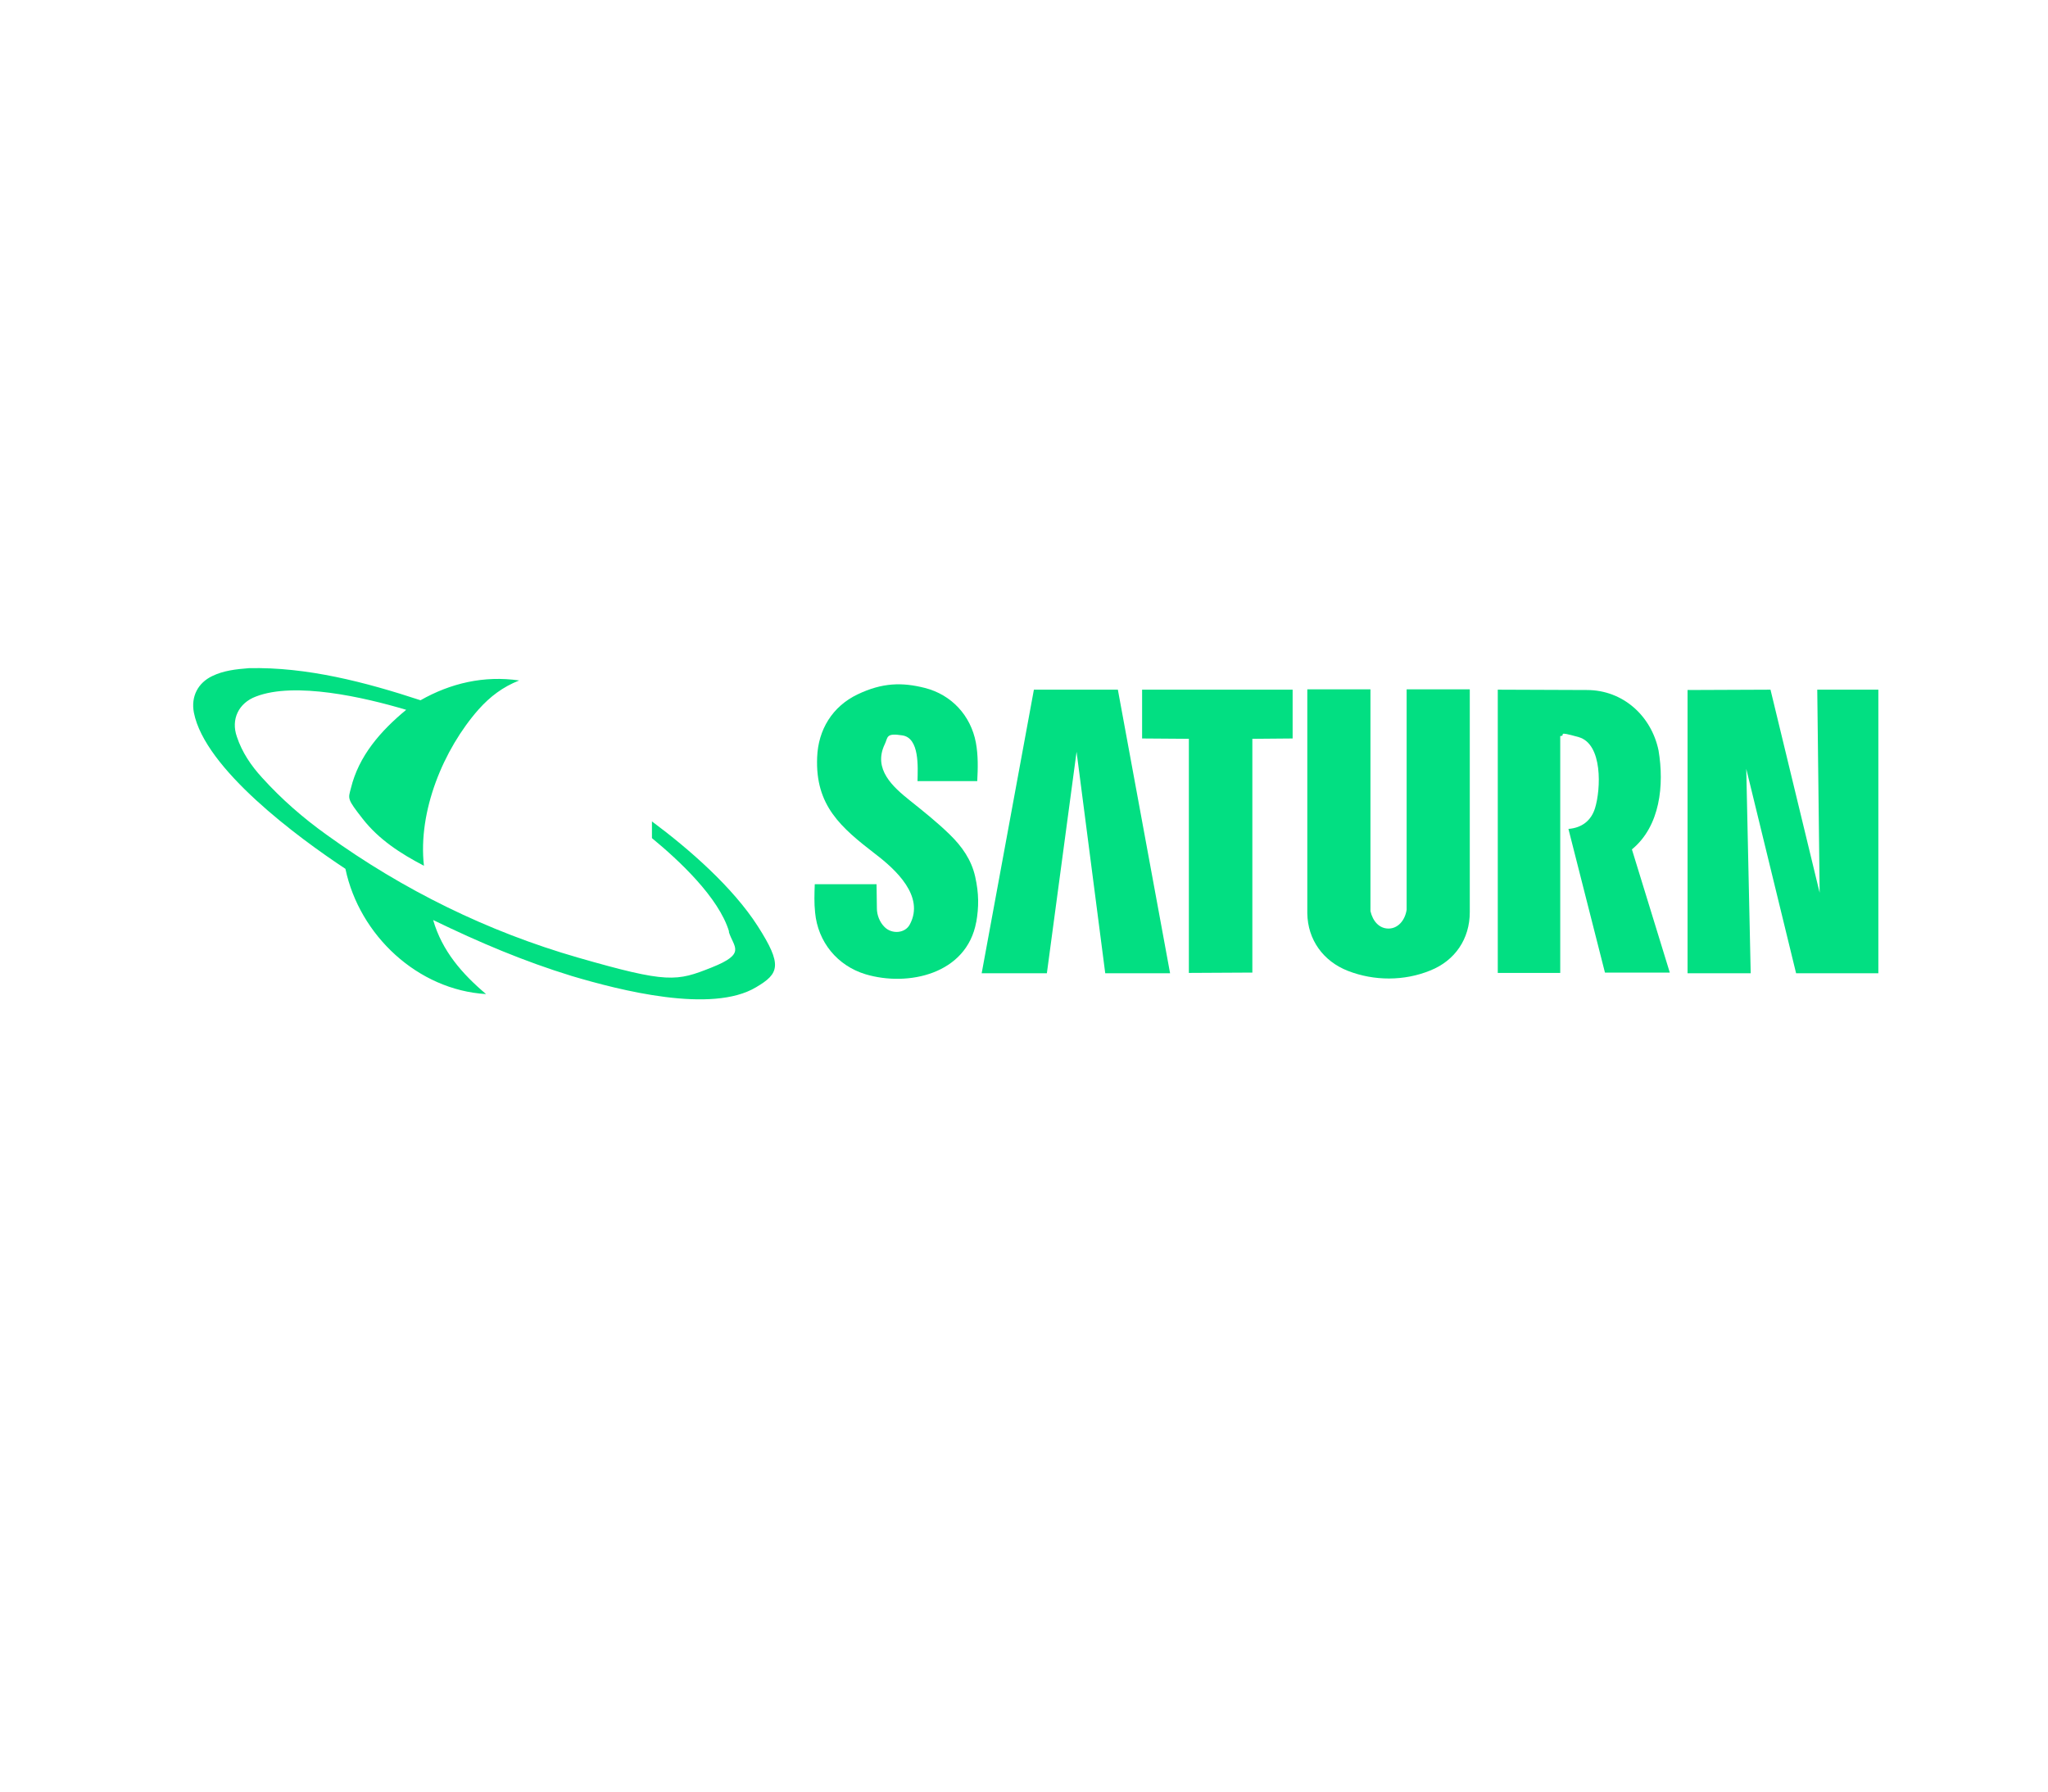
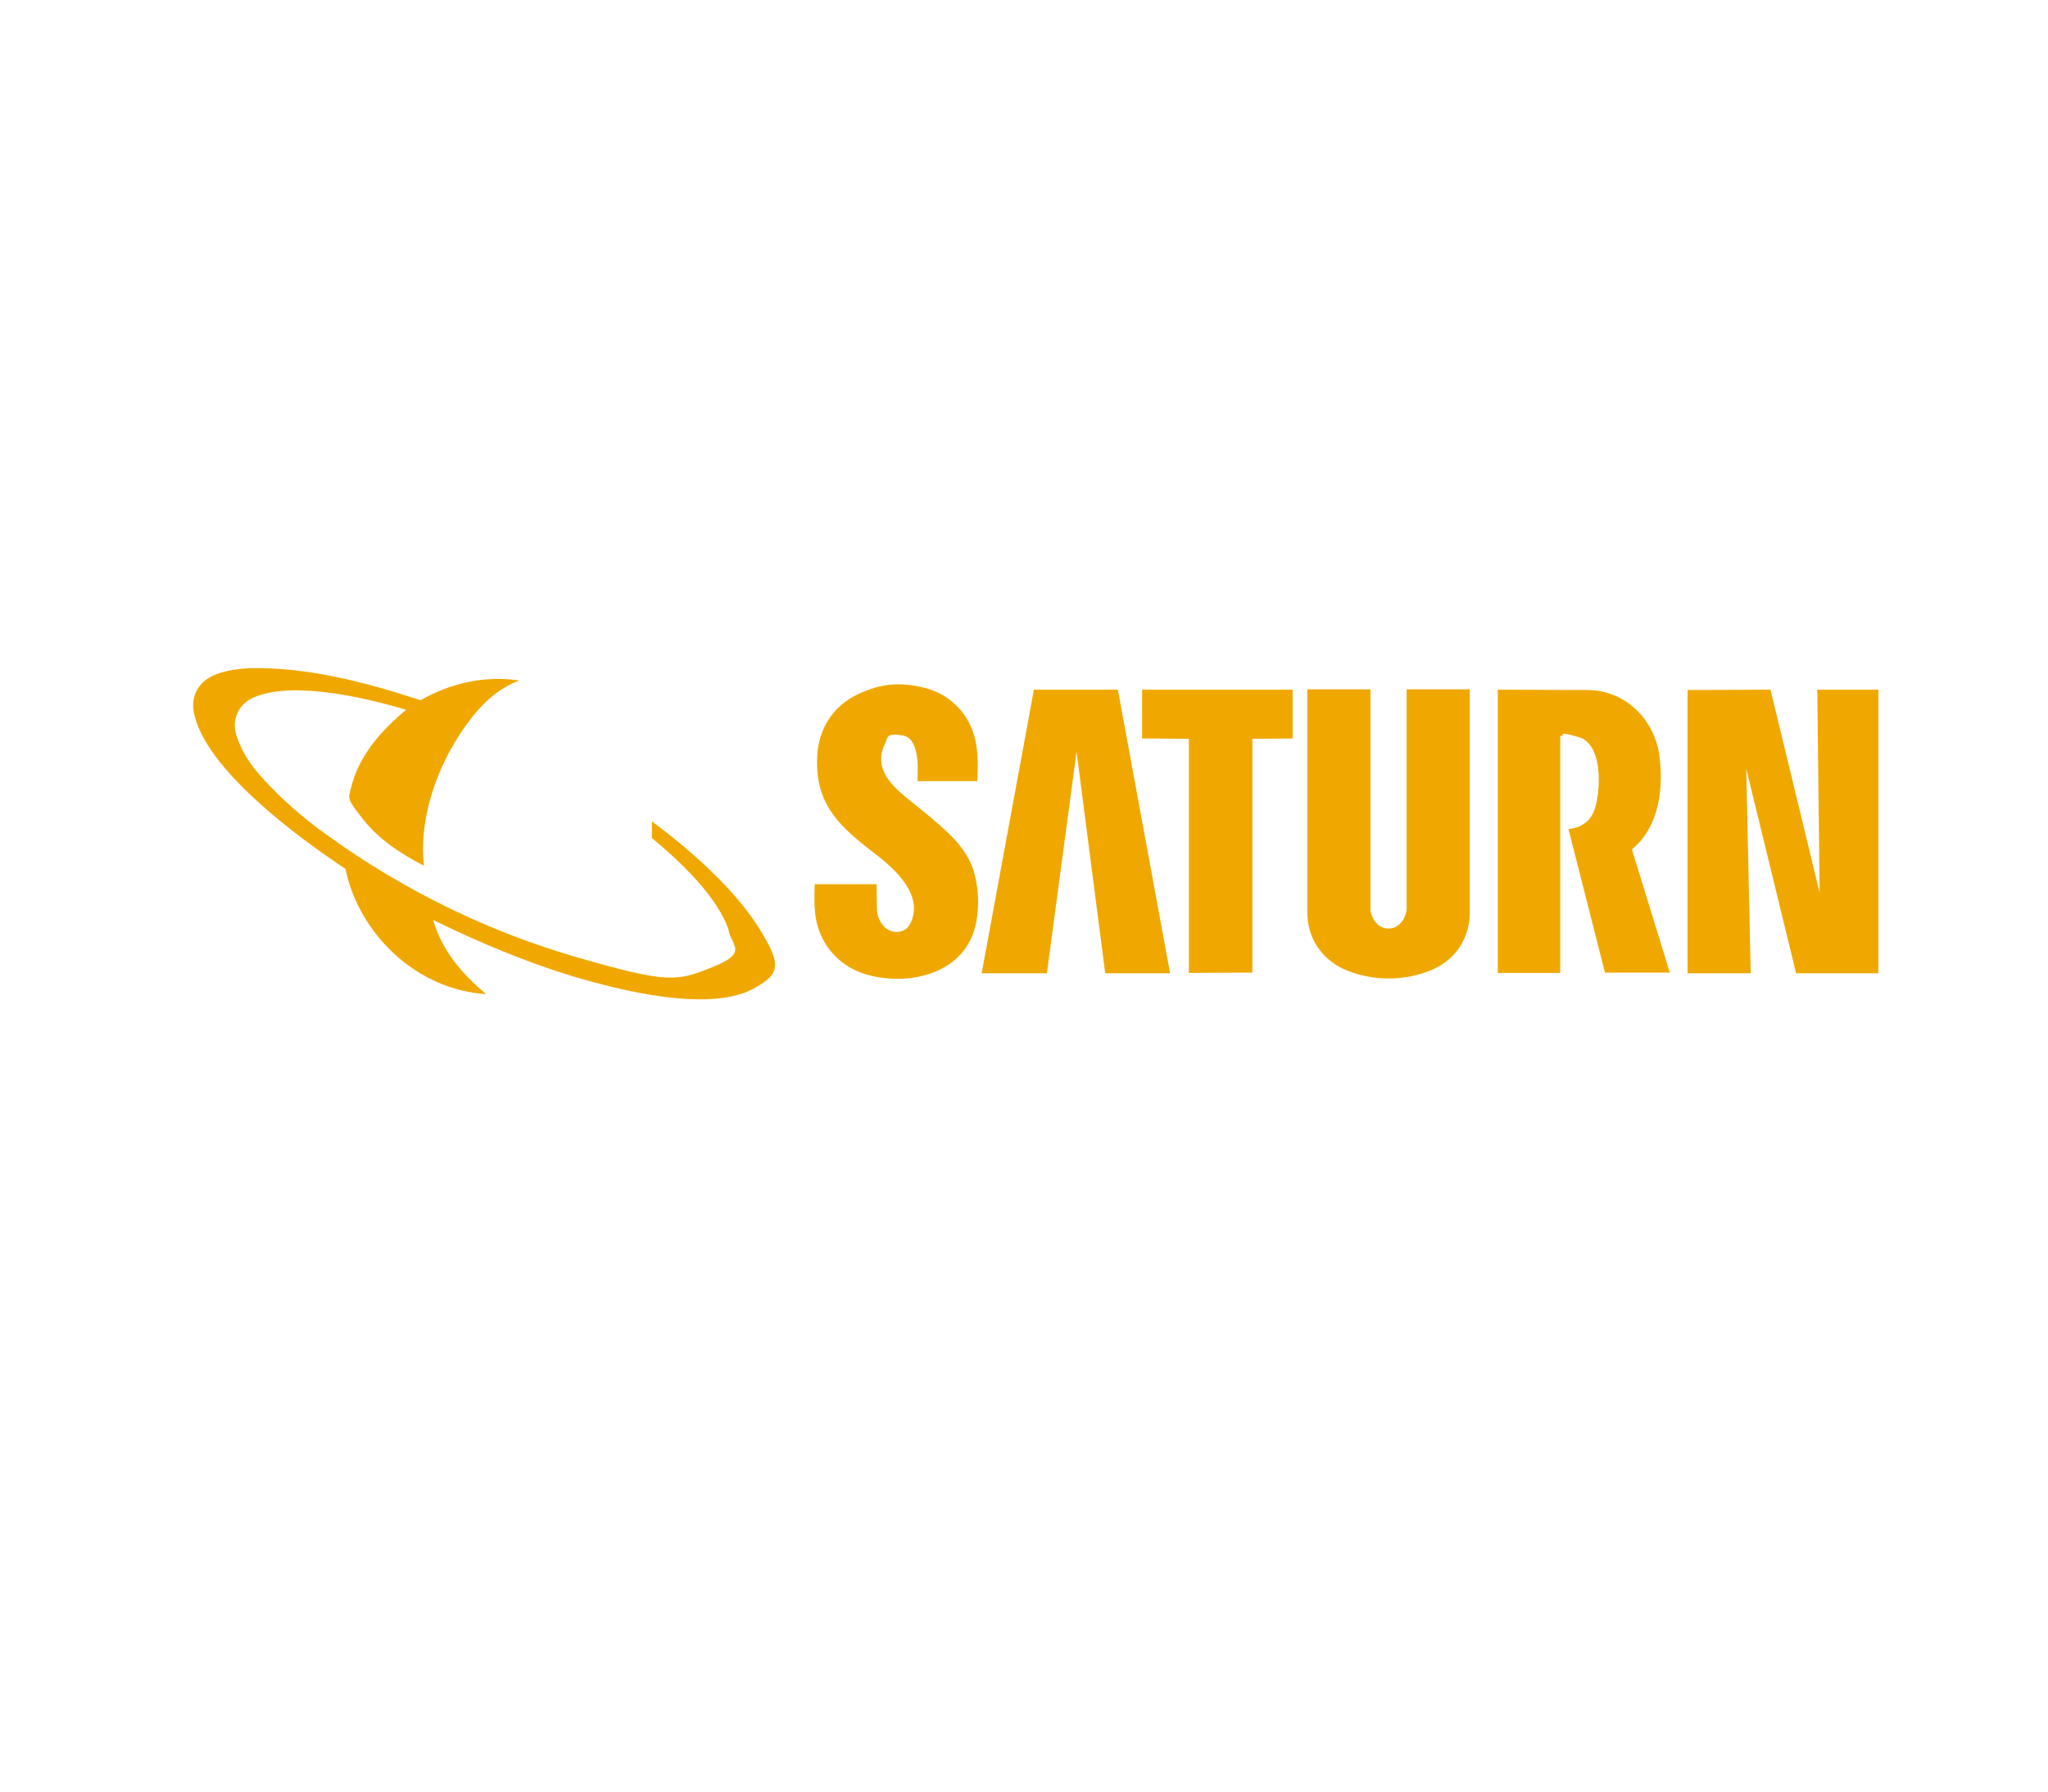
<svg xmlns="http://www.w3.org/2000/svg" id="Ebene_1" version="1.1" viewBox="0 0 600 524.9">
  <defs>
    <style>
      .st0 {
-         fill: #02df82;
+         fill: #f0a800;
      }
    </style>
  </defs>
  <polygon class="st0" points="550.3 285.2 526.2 285.2 511.6 225.3 512.9 285.2 494.4 285.2 494.4 202.2 518.7 202.1 533.1 261.6 532.4 202.1 550.3 202.1 550.3 285.2" />
  <path class="st0" d="M213.6,273c-3-10-14.7-20.9-22.6-27.4v-4.9c10.9,8.1,23.7,19.3,31,30.7s6.3,13.9-.5,17.9c-13,7.8-39.9.9-54-3.3-14-4.3-27-9.8-40.6-16.4,2.6,9,8.4,15.7,15.5,21.7-20-1.2-37.1-17.2-41.2-36.7-13.9-9.2-41.2-29.3-44.4-45.8-.9-4.7,1.2-8.7,5.4-10.7,3.3-1.6,6.9-2,10.7-2.3,17-.4,34.2,4.1,50.3,9.4,8.8-5,18.6-7.3,28.9-5.8-4.8,1.9-8.5,4.7-11.9,8.5-10.3,11.7-17.8,29.8-16,45.8-6.9-3.6-13.2-7.7-17.9-13.7s-4.3-5.9-3.5-9c2.3-9.5,8.7-16.8,16.2-23-12.4-3.7-32.6-8.3-44-3.9-5.1,1.9-7.4,6.7-5.6,11.8,1.5,4.5,4.1,8.4,7.4,12,5.7,6.3,12,11.8,19,16.8,22.3,16.1,47.1,28.3,73.5,35.9s28.9,7,39.2,2.9,6.4-5.9,5-10.5Z" />
  <path class="st0" d="M430.6,202.1v65.2c0,7.8-4.3,14.2-11.6,17.1-7.6,3.1-16.4,3.1-24.1.1-7.2-2.8-11.8-9.1-11.9-16.9v-65.6s18.5,0,18.5,0v65c.7,3,2.6,5.1,5.3,5.1s4.8-2.3,5.3-5.5v-64.6s18.5,0,18.5,0Z" />
  <path class="st0" d="M459.5,242.9c4-.3,6.7-2.5,7.8-6.1,1.7-5.5,2.3-18.8-4.8-20.8s-3.4-.4-5.4-.3v69.4s-18.3,0-18.3,0v-83s26.1.1,26.1.1c10.6,0,18.9,7.6,21,17.7,1.7,10.1.5,22.2-7.8,29l11.1,36.1h-19s-10.7-42.1-10.7-42.1Z" />
  <path class="st0" d="M286,270.2c-2.8,15.3-20,19-32.4,15.3-8.3-2.5-14-9.5-14.8-18.1-.3-2.8-.2-5.4-.1-8.3h18.1s.1,7.1.1,7.1c0,1.9.8,4,2.2,5.4,2.1,2.2,6.1,2,7.5-.8,4.3-8.2-4.2-16-10.1-20.5-10.1-7.8-17.7-14.2-17.1-28.4.3-8.1,4.5-14.9,11.8-18.4s13.1-3.6,19.8-1.9c7.8,2,13.4,8.1,14.9,16,.7,3.8.6,7.6.4,11.3h-17.5c.1-4.2.6-12.6-4.4-13.4s-4.2.6-5.2,2.6c-3.5,7.3,2.4,12.5,7.4,16.5,4,3.2,7.9,6.3,11.6,9.9s6.4,7.5,7.5,12.4,1.1,8.9.3,13.4Z" />
  <polygon class="st0" points="323.8 285.2 315.4 220.3 306.7 285.2 287.6 285.2 302.9 202.1 327.5 202.1 342.8 285.2 323.8 285.2" />
  <polygon class="st0" points="366.9 285 348.3 285.1 348.3 216.5 334.6 216.4 334.6 202.1 378.7 202.1 378.7 216.4 366.9 216.5 366.9 285" />
</svg>
